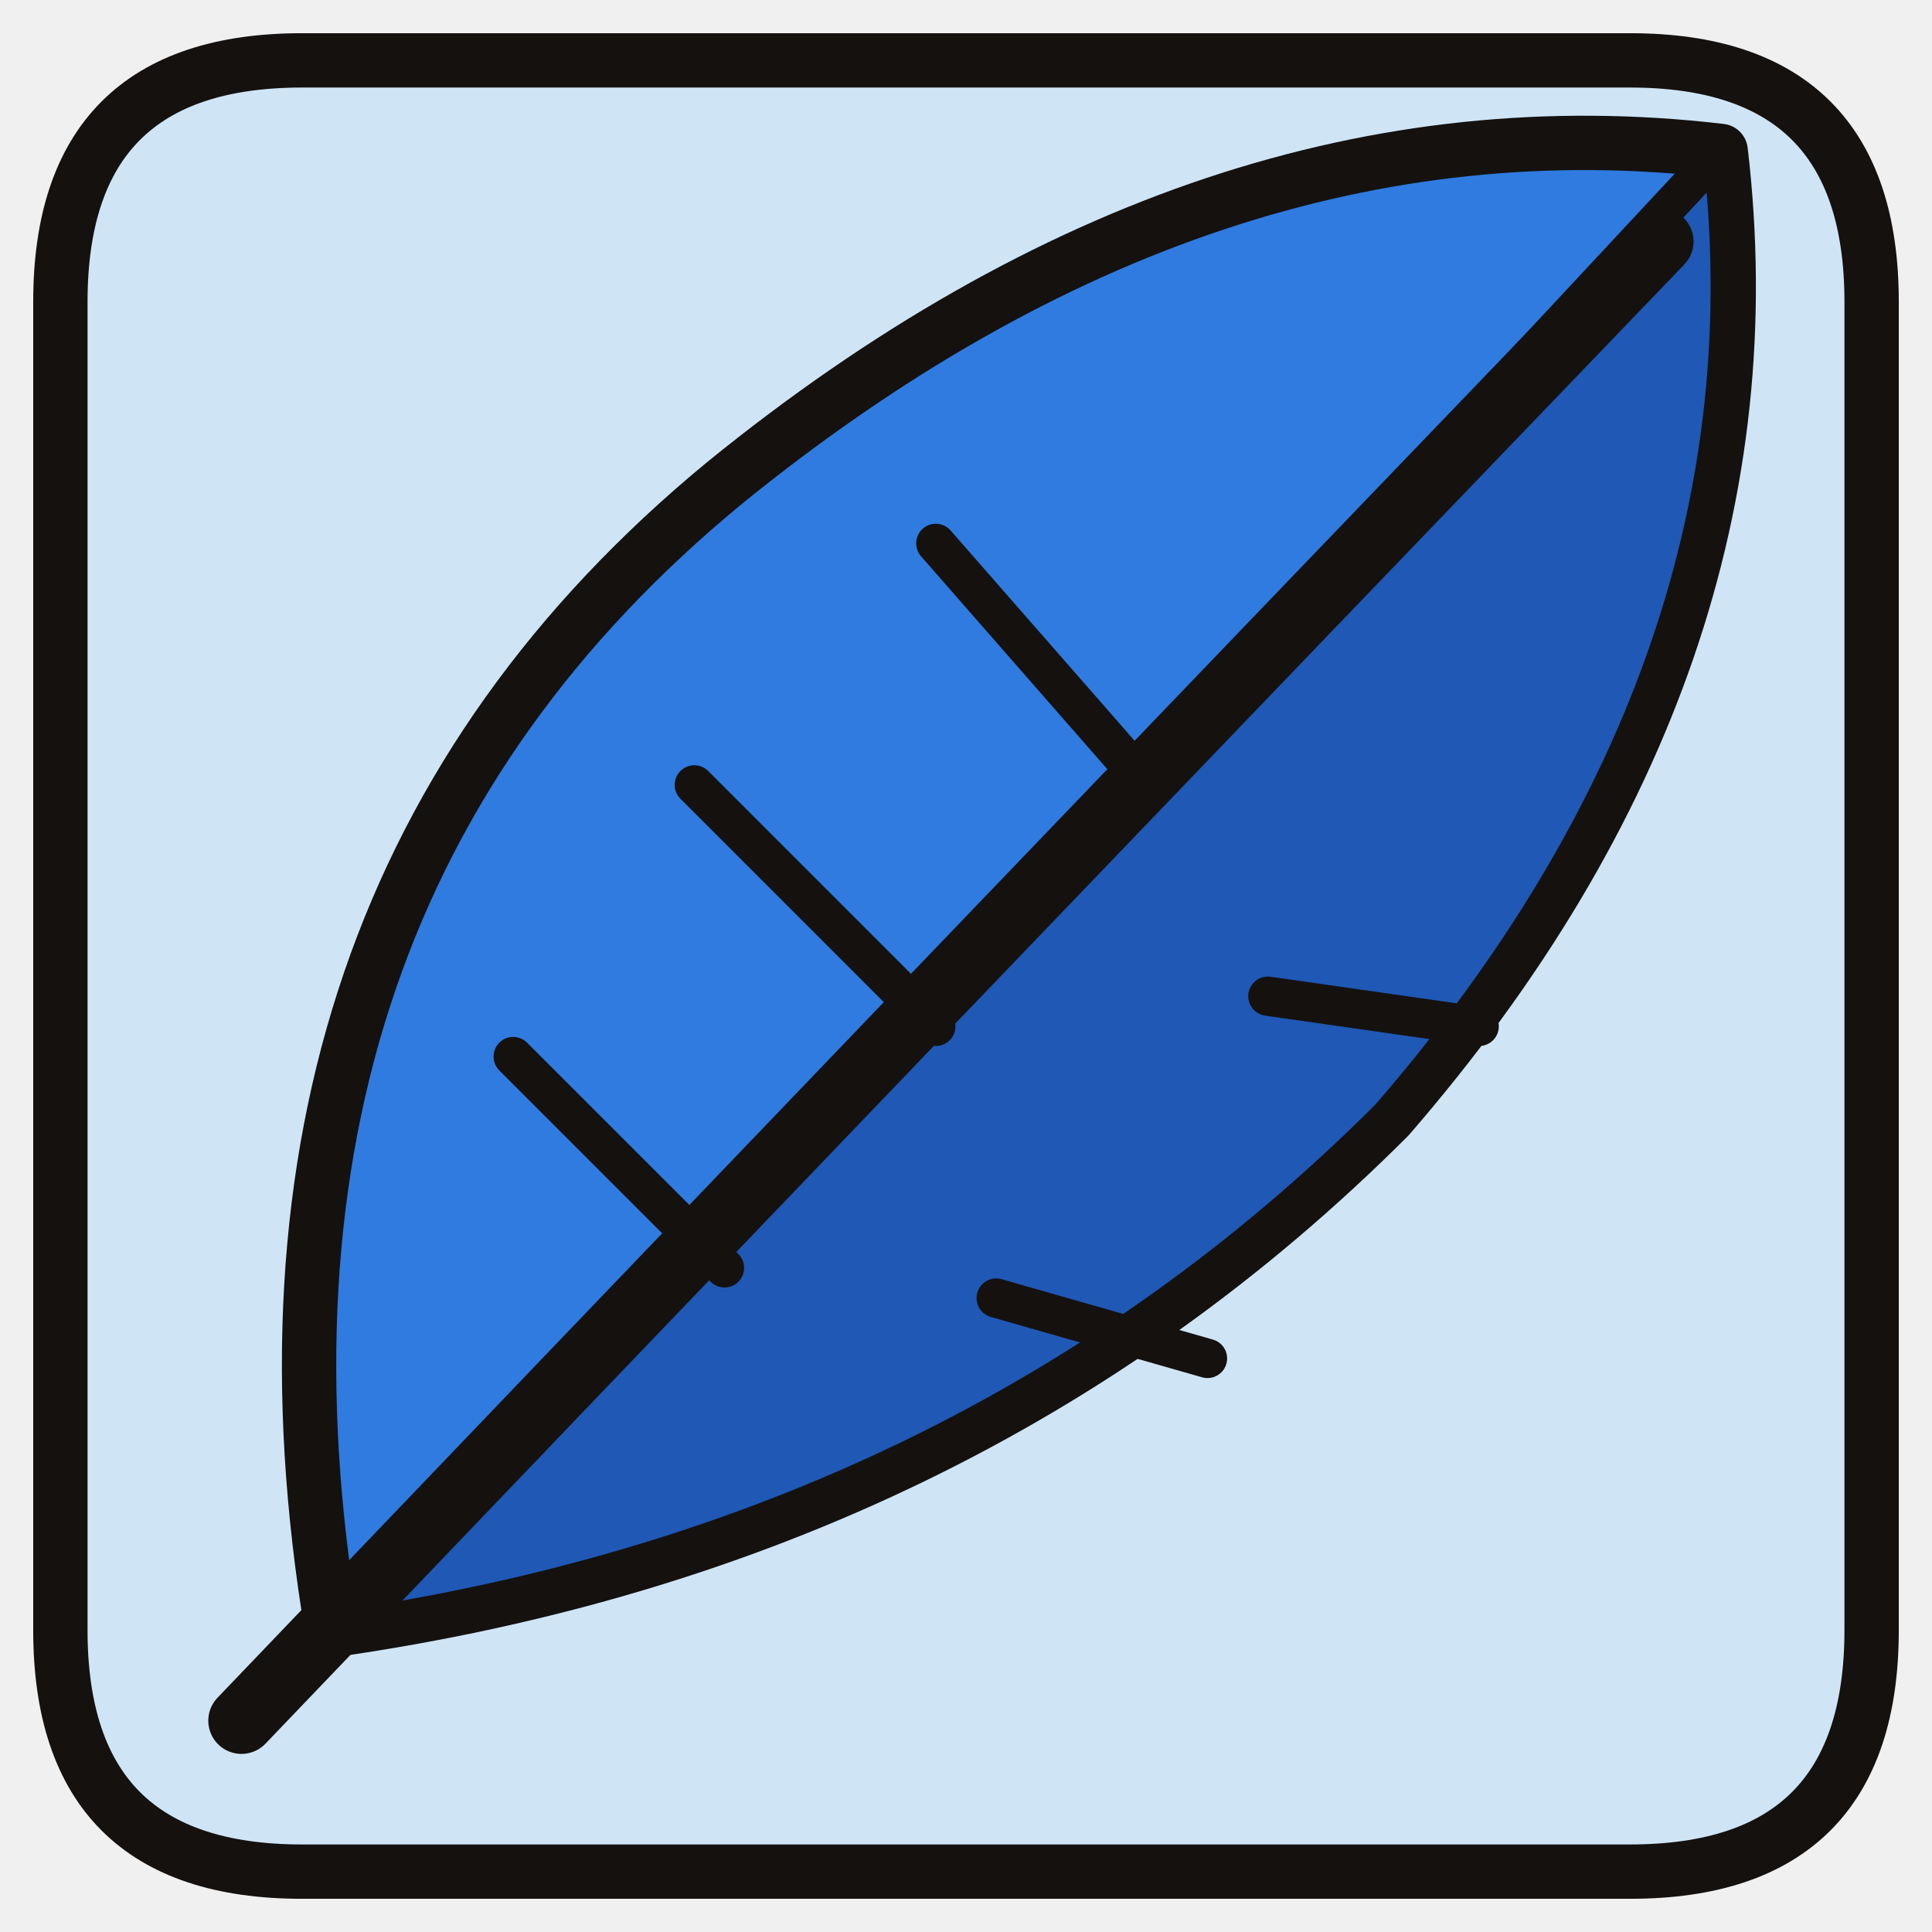
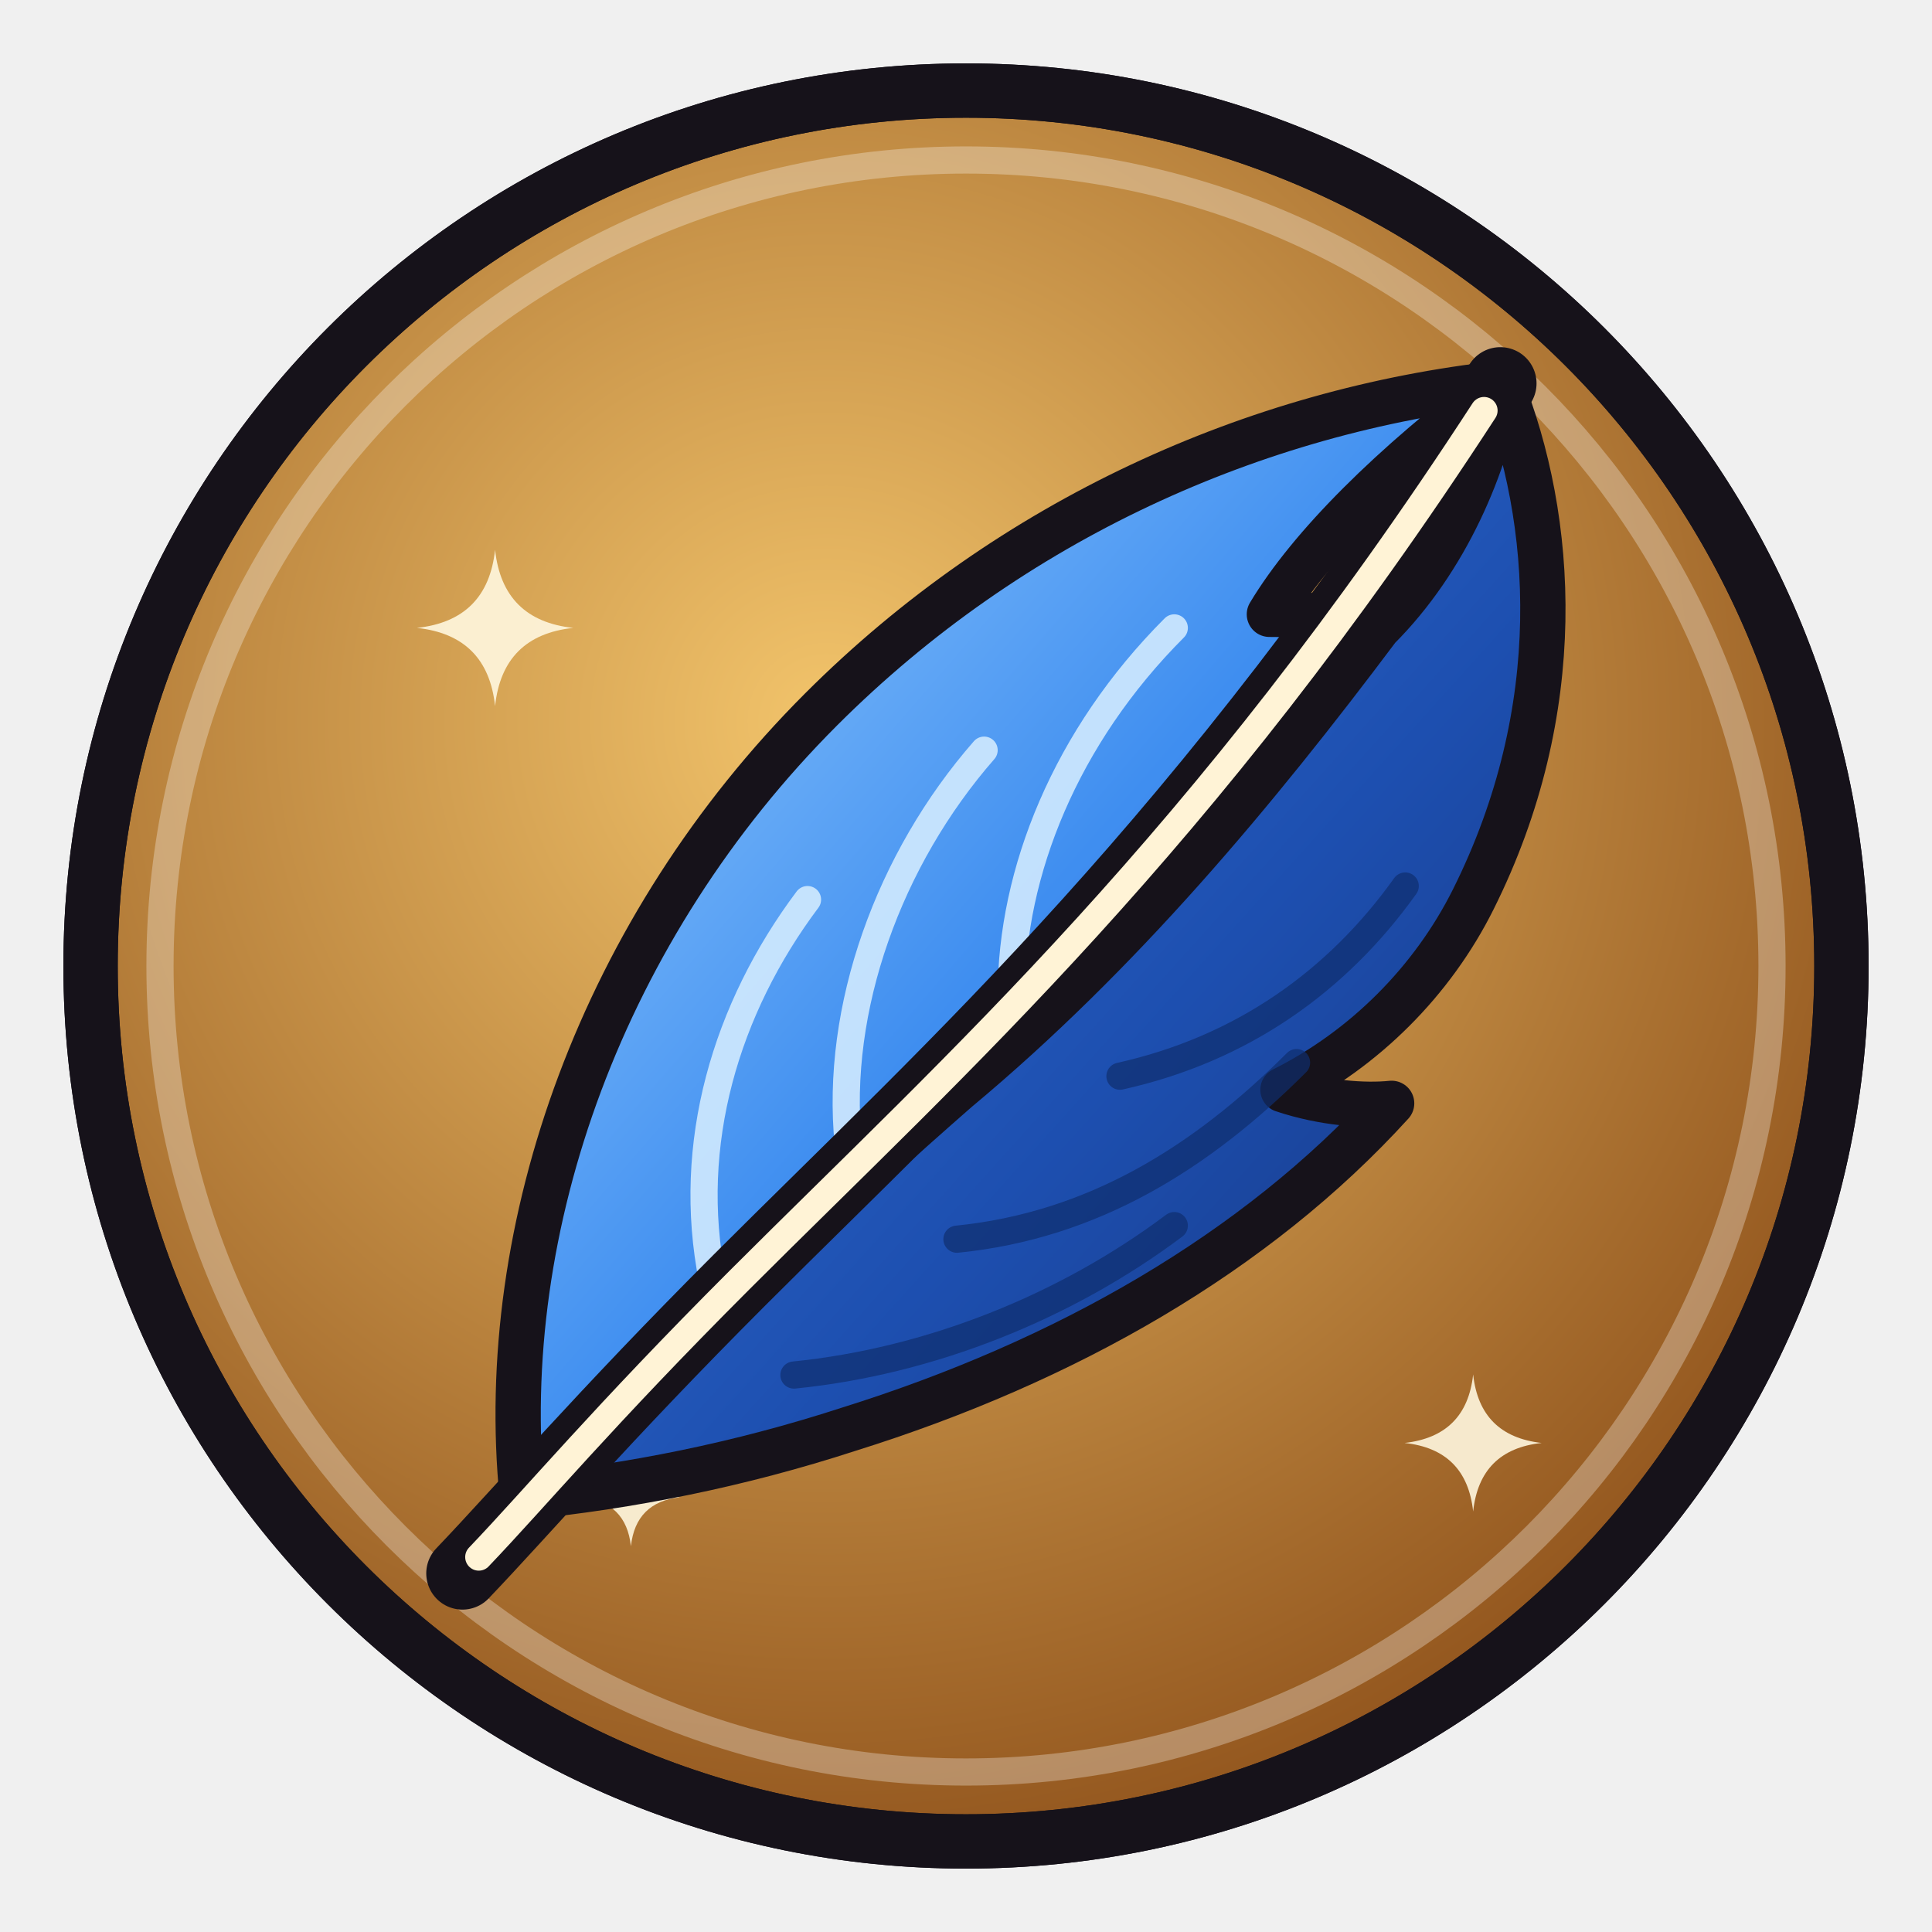
<svg xmlns="http://www.w3.org/2000/svg" viewBox="0 0 64 64" width="64" height="64" stroke-linejoin="round" stroke-linecap="round">
-   <path d="M10,2 H54 Q62,2 62,10 V54 Q62,62 54,62 H10 Q2,62 2,54 V10 Q2,2 10,2 Z" fill="#CFE5F6" stroke="#14110F" stroke-width="1.8" />
-   <path d="M11,54 Q7,30 24,16 Q40,3 57,5 Q59,22 46,37 Q32,51 11,54 Z" fill="#2F7BE0" stroke="#14110F" stroke-width="1.8" />
-   <path d="M11,54 Q30,34 57,5 Q59,22 46,37 Q32,51 11,54 Z" fill="#1F58B5" stroke="#14110F" stroke-width="1.2" />
-   <path d="M8,57 Q30,34 55,8" fill="none" stroke="#14110F" stroke-width="2.2" />
-   <path d="M24,42 L17,35 M31,34 L23,26 M38,26 L31,18 M33,43 L40,45 M42,33 L49,34" fill="none" stroke="#14110F" stroke-width="1.3" />
+   <defs>
+     <radialGradient id="g0" cx="0.42" cy="0.36" r="0.72">
+       <stop offset="0" stop-color="#F2C46B" />
+       <stop offset="1" stop-color="#8A4C17" />
+     </radialGradient>
+     <linearGradient id="g6" x1="0" y1="0" x2="1" y2="1">
+       <stop offset="0" stop-color="#9FD4FF" />
+       <stop offset="0.5" stop-color="#3F8EF0" />
+       <stop offset="1" stop-color="#1F5FCC" />
+     </linearGradient>
+     <linearGradient id="g7" x1="0" y1="0" x2="1" y2="1">
+       <stop offset="0" stop-color="#3E7FE0" />
+       <stop offset="0.6" stop-color="#1D4FB0" />
+       <stop offset="1" stop-color="#16337A" />
+     </linearGradient>
+   </defs>
+   <path d="M3,32 A29,29 0 1,1 61,32 A29,29 0 1,1 3,32 Z" fill="url(#g0)" stroke="#16121A" stroke-width="1.8" />
+   <path d="M5.3,32 A26.7,26.7 0 1,1 58.7,32 A26.7,26.7 0 1,1 5.3,32 Z" fill="none" stroke="#FFFFFF" stroke-width="0.9" stroke-opacity="0.3" />
+   <path d="M16.4,18.21 Q16.65,20.55 18.99,20.8 Q16.65,21.05 16.4,23.39 Q16.15,21.05 13.81,20.8 Q16.15,20.55 16.4,18.21 Z" fill="#FFF7DF" fill-opacity="0.9" />
+   <path d="M48.8,45.53 Q49.02,47.57 51.07,47.8 Q49.02,48.02 48.8,50.07 Q48.58,48.02 46.53,47.8 Q48.58,47.57 48.8,45.53 Z" fill="#FFF7DF" fill-opacity="0.9" />
+   <path d="M46.1,14.68 Q46.26,16.14 47.72,16.3 Q46.26,16.46 46.1,17.92 Q45.94,16.46 44.48,16.3 Q45.94,16.14 46.1,14.68 Z" fill="#FFF7DF" fill-opacity="0.9" />
+   <path d="M20.9,47.98 Q21.06,49.44 22.52,49.6 Q21.06,49.76 20.9,51.22 Q20.74,49.76 19.28,49.6 Q20.74,49.44 20.9,47.98 Z" fill="#FFF7DF" fill-opacity="0.9" />
+   <path d="M17.3,49.6 C16.4,40.6 20,30.7 27.2,23.5 C33.5,17.2 41.6,13.6 49.7,12.7 C46.1,15.4 43.4,18.1 42.05,20.35 C43.4,20.35 44.75,20.44 45.65,20.8 C41.6,26.2 37.1,31.6 31.7,36.1 C28.1,39.25 22.7,44.2 17.3,49.6 Z" fill="url(#g6)" stroke="#16121A" stroke-width="1.5" />
+   <path d="M17.3,49.6 C22.7,44.2 28.1,39.25 31.7,36.1 C37.1,31.6 41.6,26.2 45.65,20.8 C47.9,18.55 49.25,15.4 49.7,12.7 C51.5,17.2 51.95,23.5 48.8,29.8 C47.45,32.5 45.2,34.75 42.5,36.1 C43.85,36.55 45.2,36.64 46.1,36.55 C41.6,41.5 35.3,45.1 28.1,47.35 C24.5,48.52 20.9,49.24 17.3,49.6 Z" fill="url(#g7)" stroke="#16121A" stroke-width="1.5" />
+   <path d="M23.6,42.4 C22.7,37.9 24.05,33.4 26.75,29.8 M28.1,37.9 C27.65,33.4 29.45,28.45 32.6,24.85 M33.5,32.95 C33.5,28.9 35.3,24.4 38.9,20.8" fill="none" stroke="#D8EEFF" stroke-width="0.9" stroke-opacity="0.85" />
+   <path d="M26.3,45.55 C30.8,45.1 35.3,43.3 38.9,40.6 M31.7,41.05 C36.2,40.6 39.8,38.35 42.95,35.2 M37.1,35.65 C41.15,34.75 44.3,32.5 46.55,29.35" fill="none" stroke="#0F2E6E" stroke-width="0.9" stroke-opacity="0.7" />
+   <path d="M15.32,52.12 C17.3,50.05 20,46.9 24.5,42.4 C31.7,35.2 39.8,28 49.7,12.7" fill="none" stroke="#16121A" stroke-width="2.4" />
+   <path d="M15.86,51.58 C17.75,49.6 20,46.9 24.5,42.4 C31.7,35.2 39.8,28 49.16,13.6" fill="none" stroke="#FFF3D6" stroke-width="0.9" />
+   <path d="M3,32 A29,29 0 1,1 61,32 A29,29 0 1,1 3,32 Z" fill="none" stroke="#16121A" stroke-width="1.8" />
</svg>
